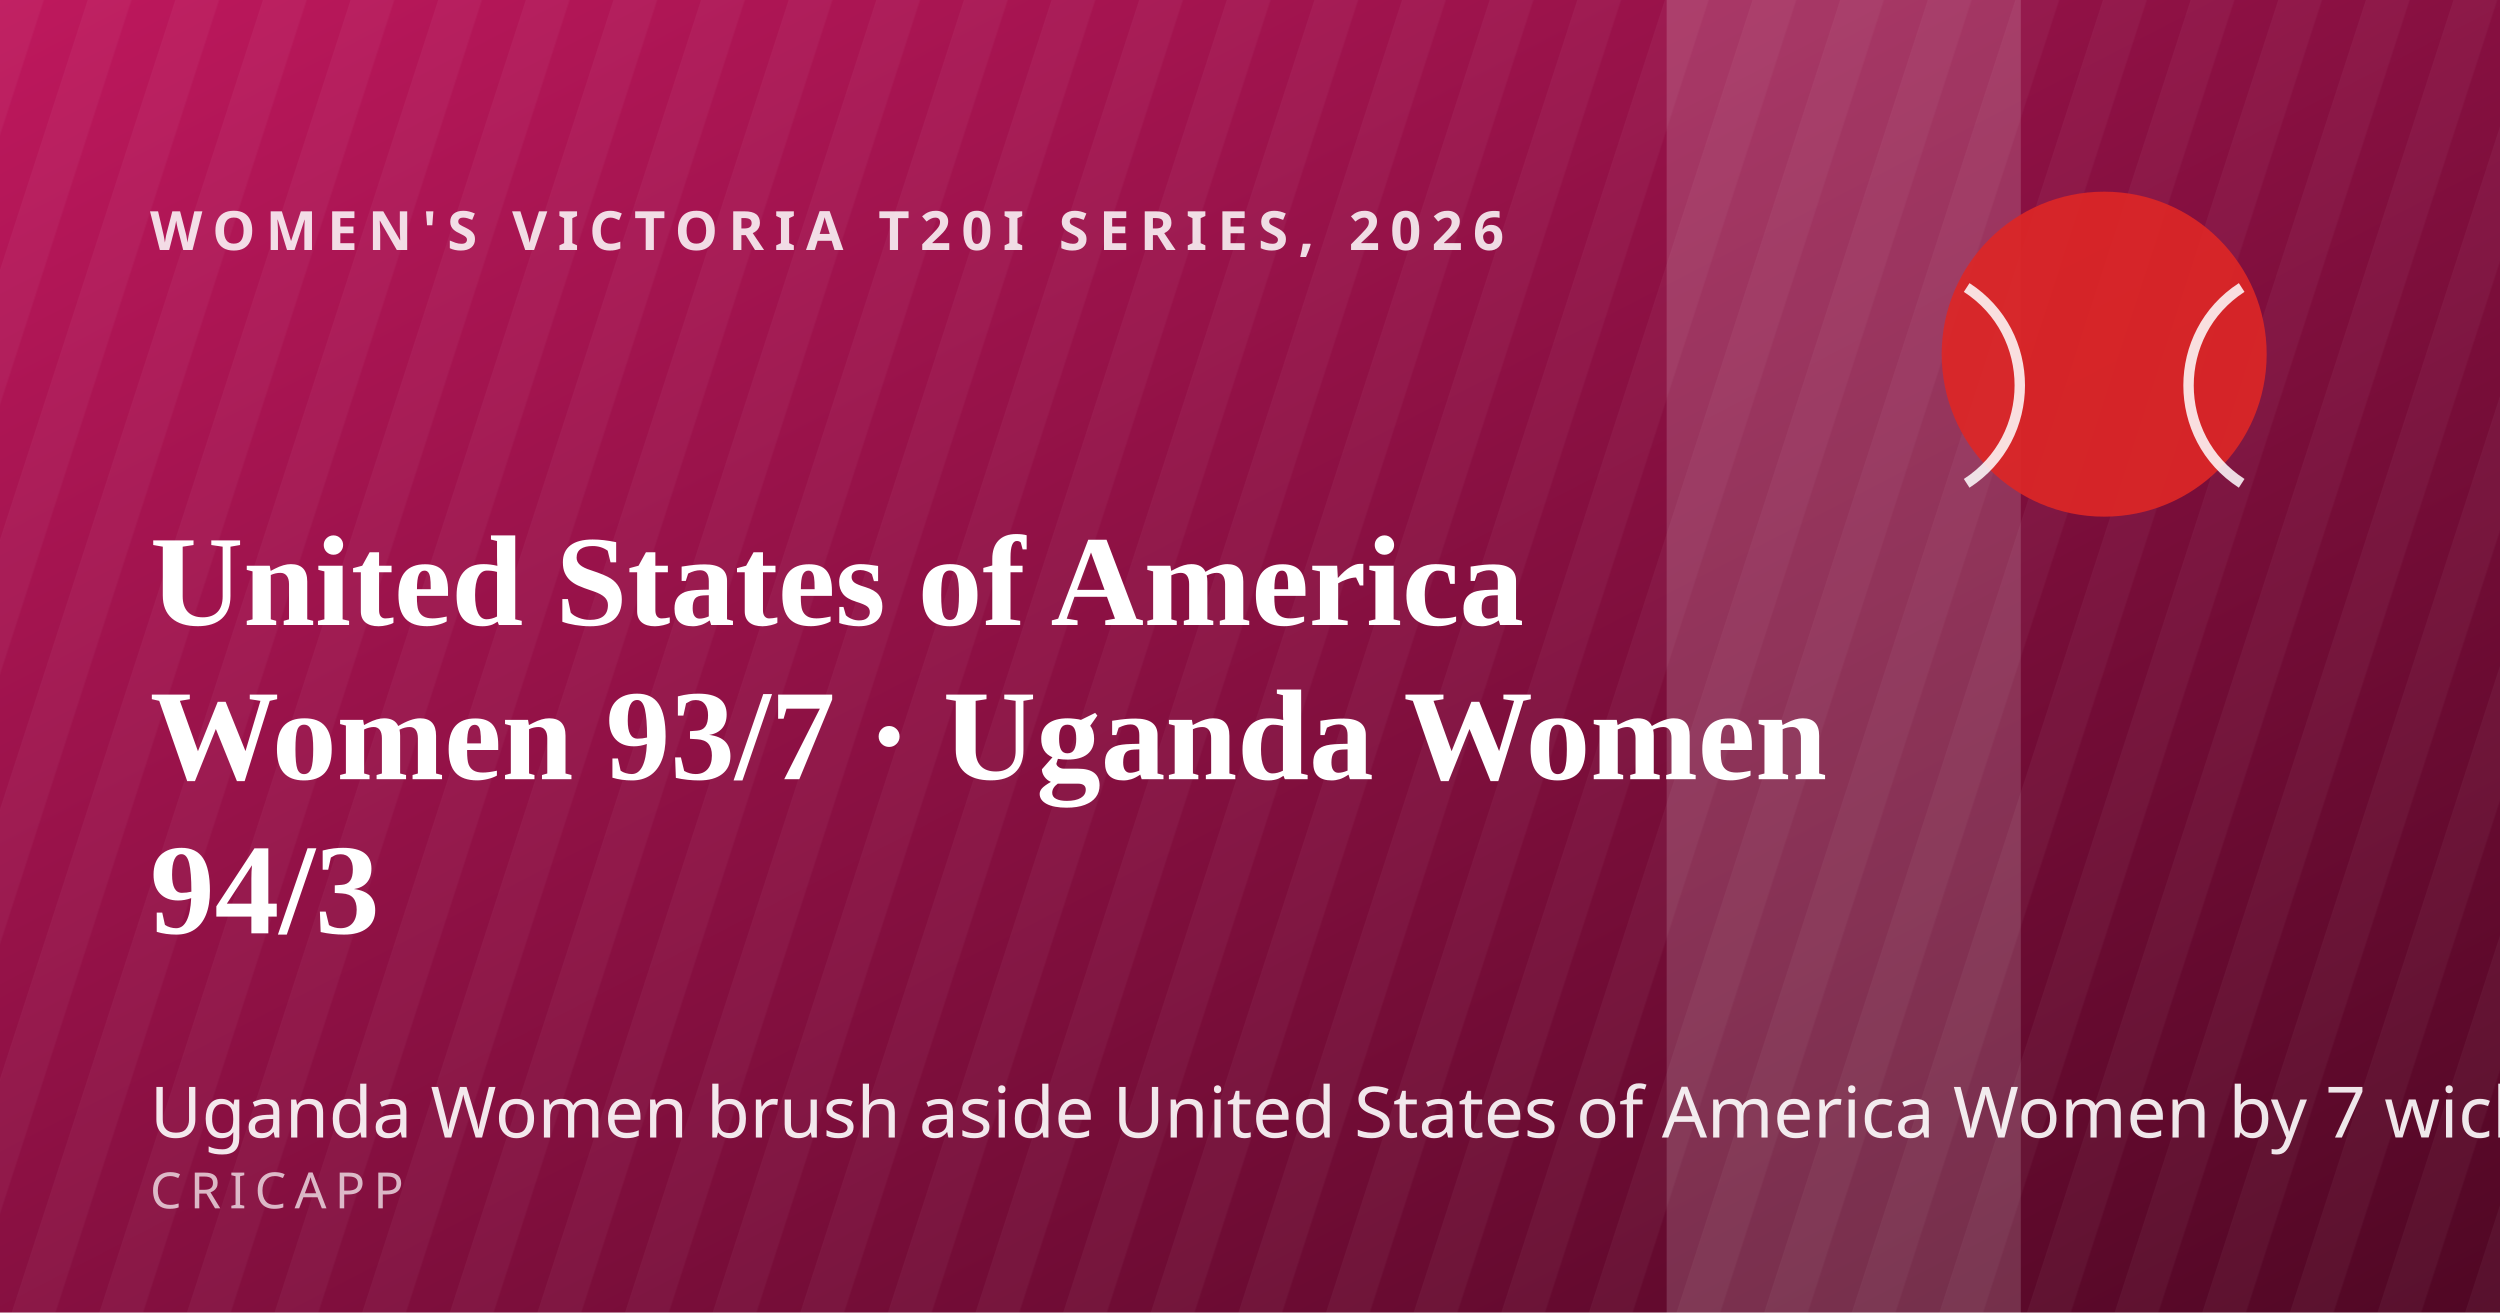
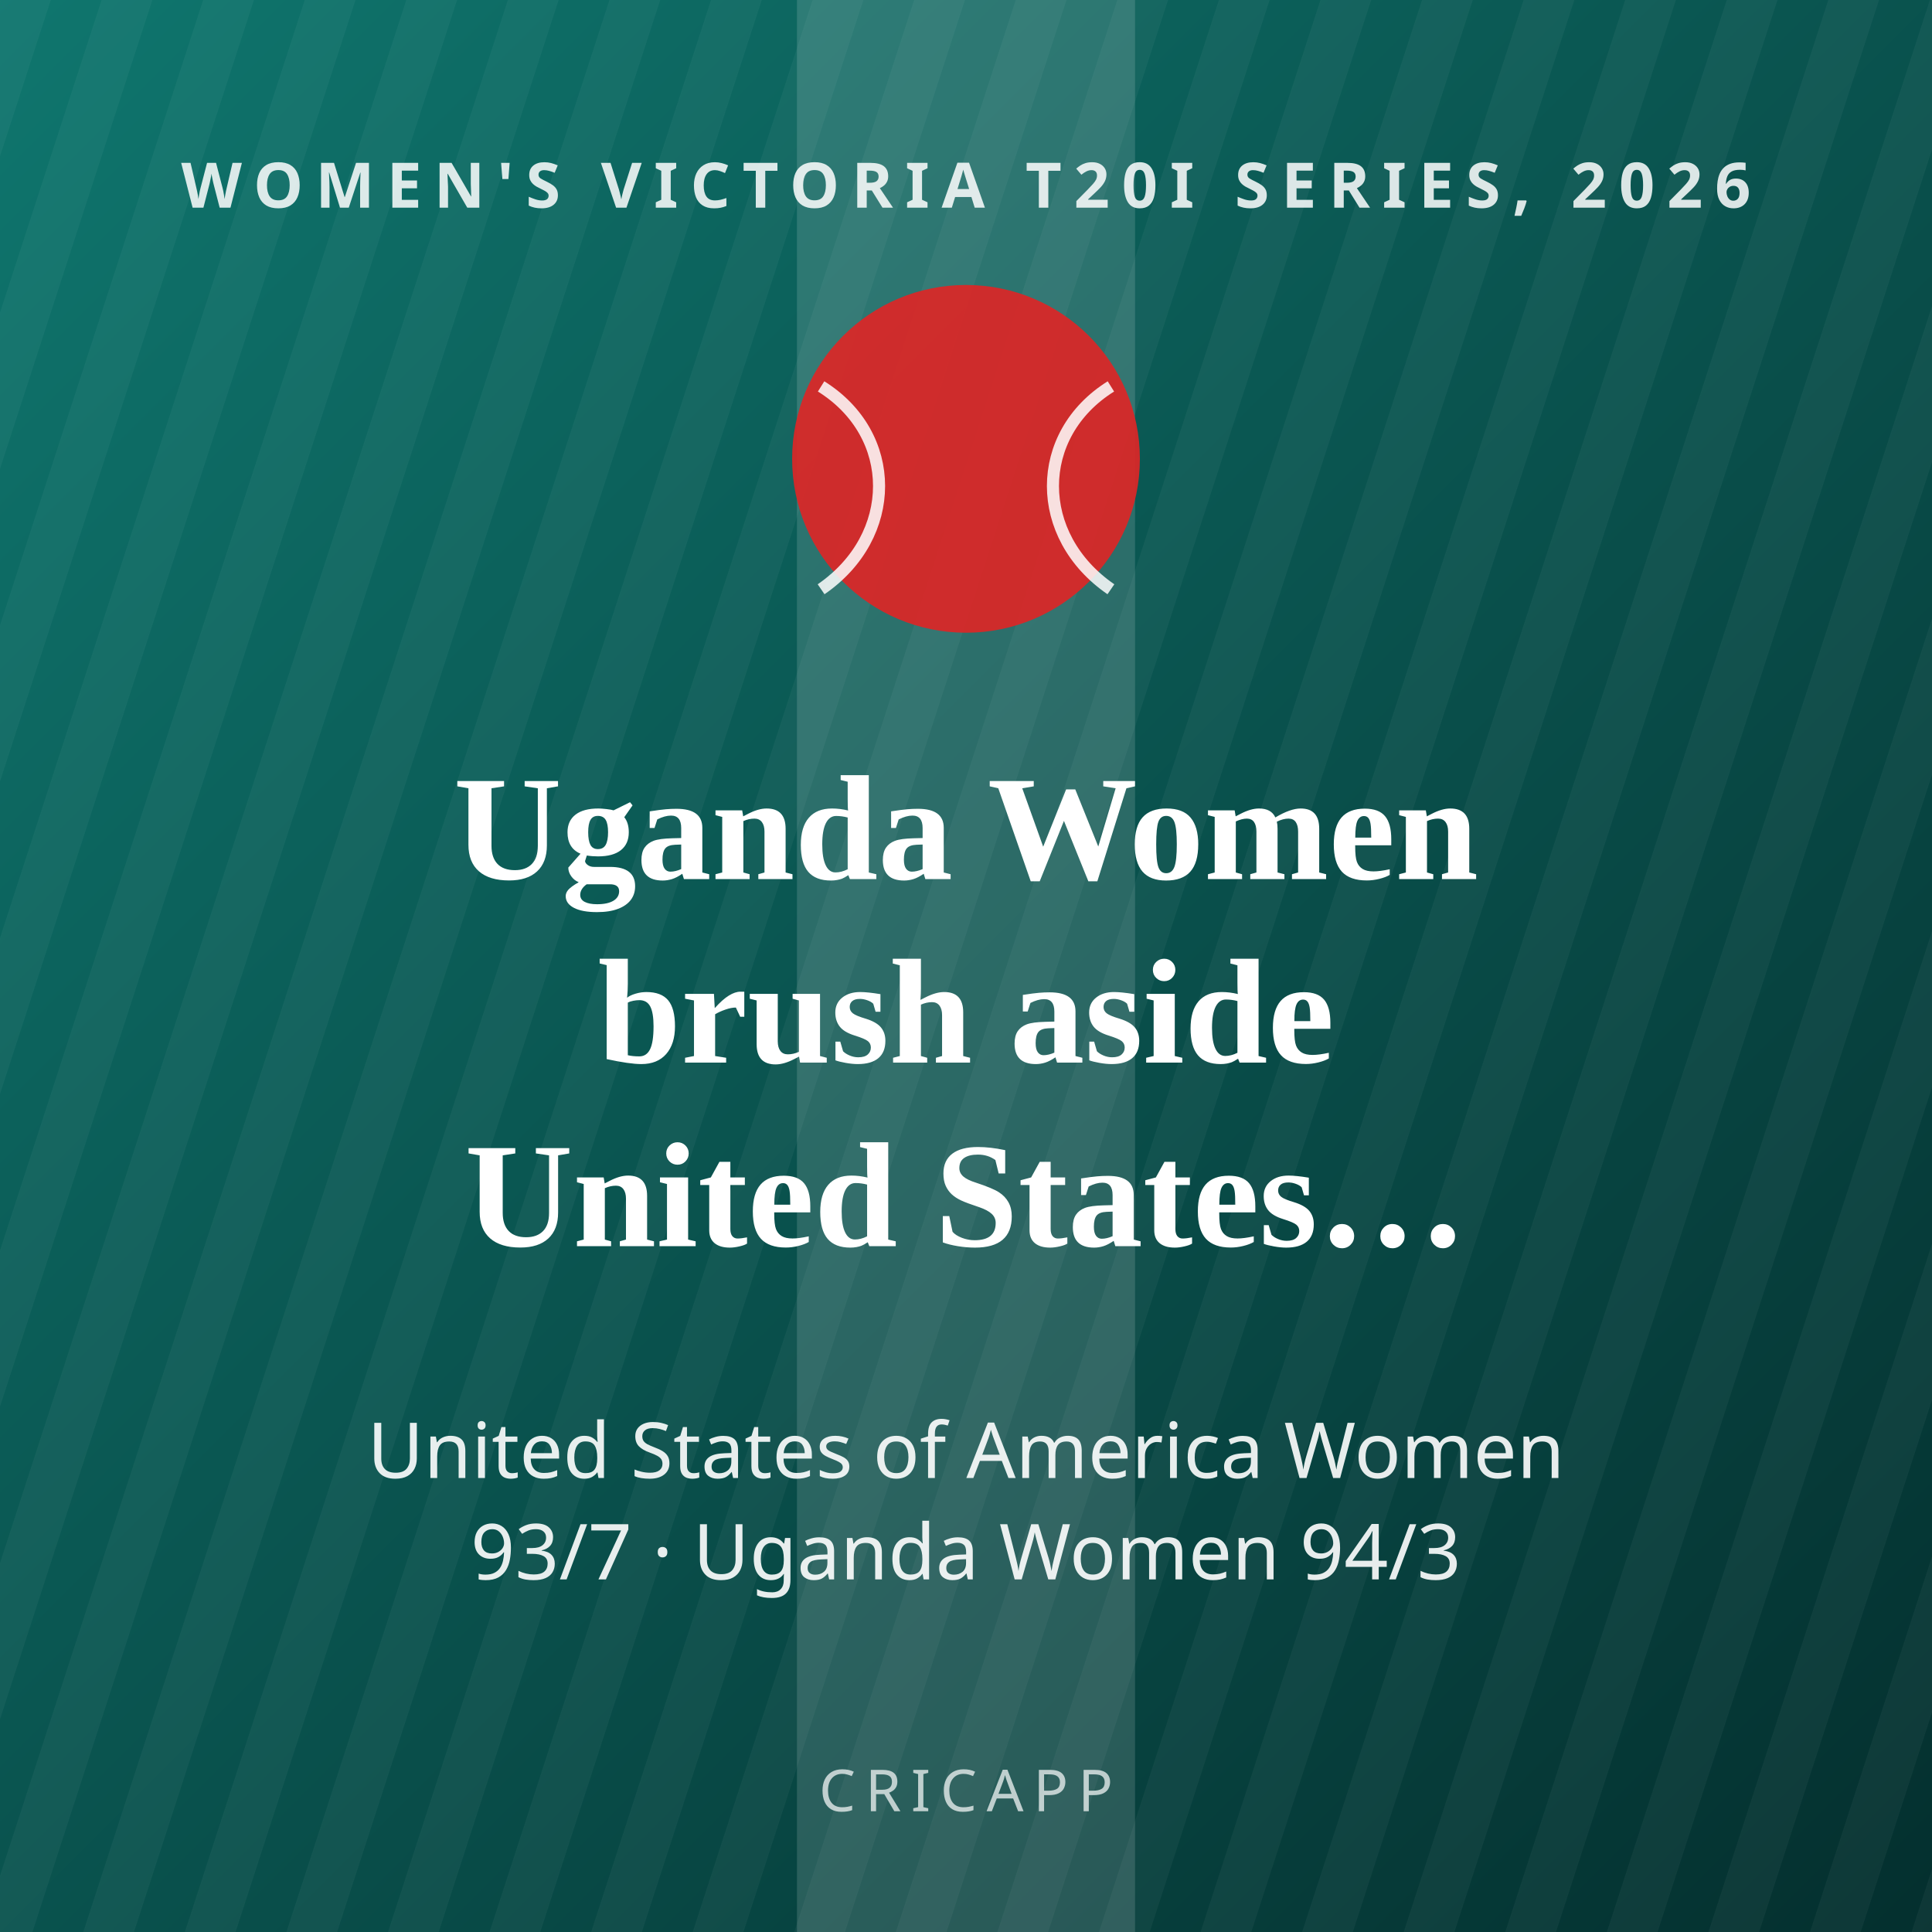
- <svg xmlns="http://www.w3.org/2000/svg" viewBox="0 0 1200 630" role="img" aria-label="United States of America Women 93/7  ·  Uganda Women 94/3">
+ <svg xmlns="http://www.w3.org/2000/svg" viewBox="0 0 800 800" role="img" aria-label="Uganda Women brush aside United States of America Women by 7 wickets">
  <defs>
    <linearGradient id="g" x1="0" y1="0" x2="1" y2="1">
-       <stop offset="0" stop-color="#be185d" />
-       <stop offset="1" stop-color="#500724" />
+       <stop offset="0" stop-color="#0f766e" />
+       <stop offset="1" stop-color="#042f2e" />
    </linearGradient>
    <pattern id="s" width="40" height="40" patternUnits="userSpaceOnUse" patternTransform="rotate(18)">
      <rect width="20" height="40" fill="#ffffff" opacity="0.04" />
    </pattern>
  </defs>
-   <rect width="1200" height="630" fill="url(#g)" />
-   <rect width="1200" height="630" fill="url(#s)" />
-   <g opacity="0.16">
-     <rect x="800" y="-40" width="170" height="760" rx="14" fill="#fff" />
-     <rect x="858" y="40" width="54" height="8" fill="#fff" />
-     <rect x="858" y="560" width="54" height="8" fill="#fff" />
+   <rect width="800" height="800" fill="url(#g)" />
+   <rect width="800" height="800" fill="url(#s)" />
+   <g opacity="0.14">
+     <rect x="330" y="-40" width="140" height="880" rx="14" fill="#fff" />
  </g>
-   <circle cx="1010" cy="170" r="78" fill="#dc2626" opacity="0.92" />
-   <path d="M944 138c34 22 34 72 0 94M1076 138c-34 22-34 72 0 94" stroke="#fff" stroke-width="5" fill="none" opacity="0.85" />
-   <text x="72" y="120" font-family="system-ui, sans-serif" font-size="26" font-weight="700" letter-spacing="5" fill="#ffffff" opacity="0.85">WOMEN'S VICTORIA T20I SERIES, 2026</text>
-   <text x="72" y="300" font-family="Georgia, 'Times New Roman', serif" font-size="62" font-weight="700" fill="#ffffff">United States of America</text>
-   <text x="72" y="374" font-family="Georgia, 'Times New Roman', serif" font-size="62" font-weight="700" fill="#ffffff">Women 93/7 · Uganda Women</text>
-   <text x="72" y="448" font-family="Georgia, 'Times New Roman', serif" font-size="62" font-weight="700" fill="#ffffff">94/3</text>
-   <text x="72" y="546" font-family="system-ui, sans-serif" font-size="34" fill="#ffffff" opacity="0.9">Uganda Women brush aside United States of America Women by 7 wickets</text>
-   <text x="72" y="580" font-family="system-ui, sans-serif" font-size="24" letter-spacing="4" fill="#ffffff" opacity="0.7">CRICAPP</text>
+   <circle cx="400" cy="190" r="72" fill="#dc2626" opacity="0.92" />
+   <path d="M340 160c32 20 32 62 0 84M460 160c-32 20-32 62 0 84" stroke="#fff" stroke-width="5" fill="none" opacity="0.85" />
+   <text x="400" y="86" text-anchor="middle" font-family="system-ui, sans-serif" font-size="26" font-weight="700" letter-spacing="5" fill="#ffffff" opacity="0.85">WOMEN'S VICTORIA T20I SERIES, 2026</text>
+   <text x="400" y="364" text-anchor="middle" font-family="Georgia, 'Times New Roman', serif" font-size="62" font-weight="700" fill="#ffffff">Uganda Women</text>
+   <text x="400" y="440" text-anchor="middle" font-family="Georgia, 'Times New Roman', serif" font-size="62" font-weight="700" fill="#ffffff">brush aside</text>
+   <text x="400" y="516" text-anchor="middle" font-family="Georgia, 'Times New Roman', serif" font-size="62" font-weight="700" fill="#ffffff">United States…</text>
+   <text x="400" y="612" text-anchor="middle" font-family="system-ui, sans-serif" font-size="32" fill="#ffffff" opacity="0.9">United States of America Women</text>
+   <text x="400" y="654" text-anchor="middle" font-family="system-ui, sans-serif" font-size="32" fill="#ffffff" opacity="0.9">93/7 · Uganda Women 94/3</text>
+   <text x="400" y="750" text-anchor="middle" font-family="system-ui, sans-serif" font-size="24" letter-spacing="4" fill="#ffffff" opacity="0.7">CRICAPP</text>
</svg>
